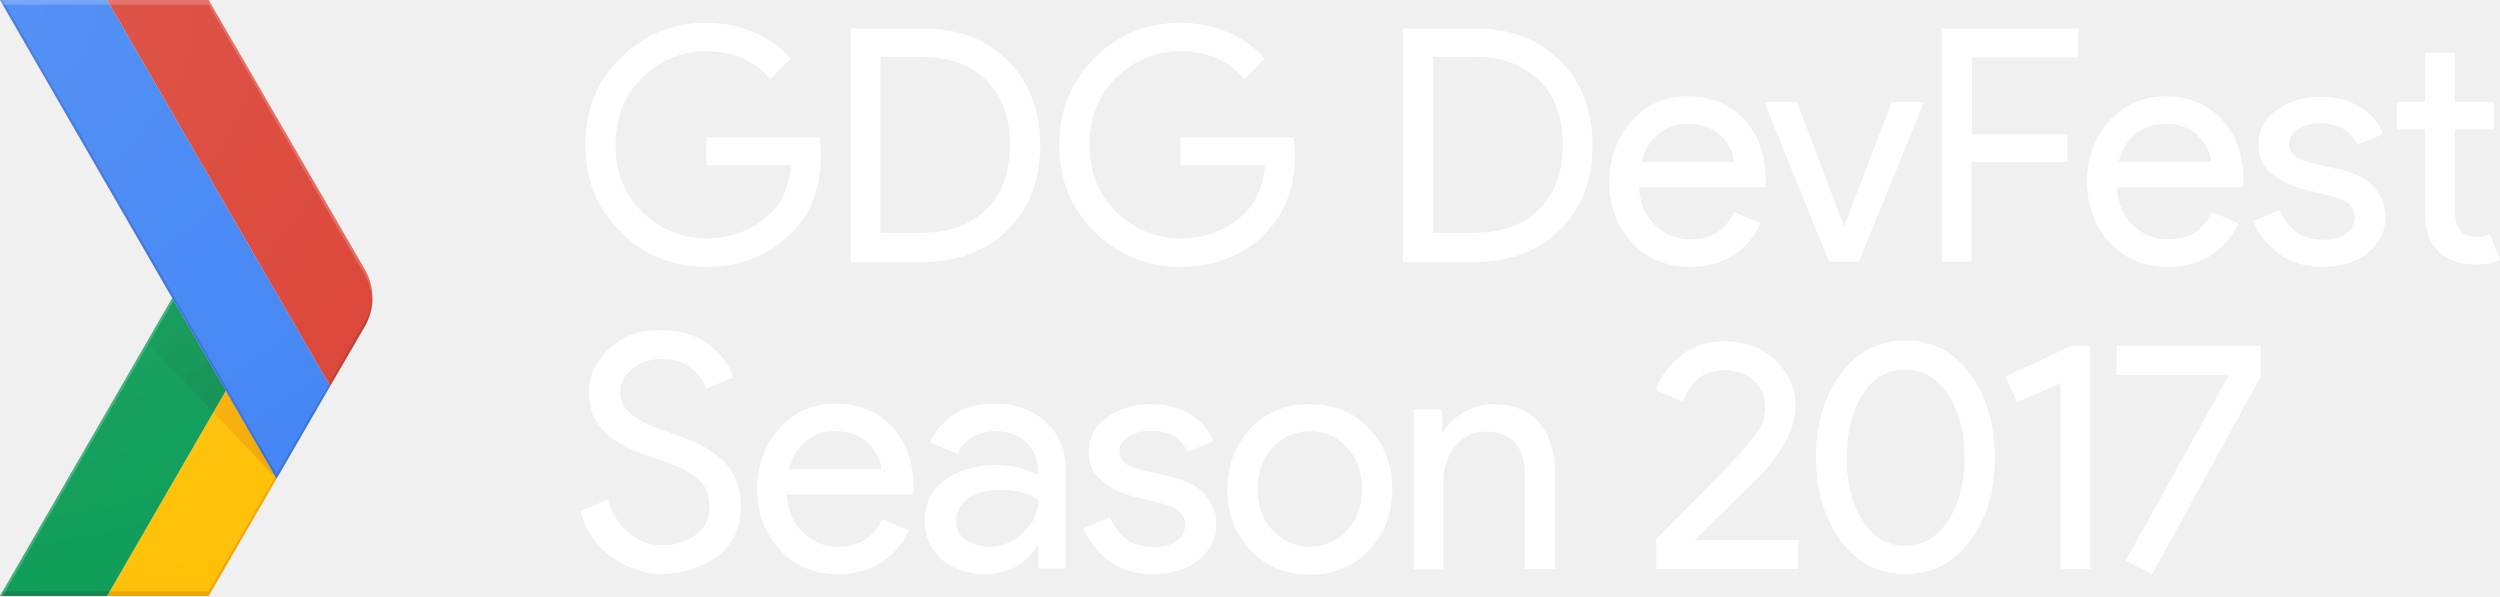
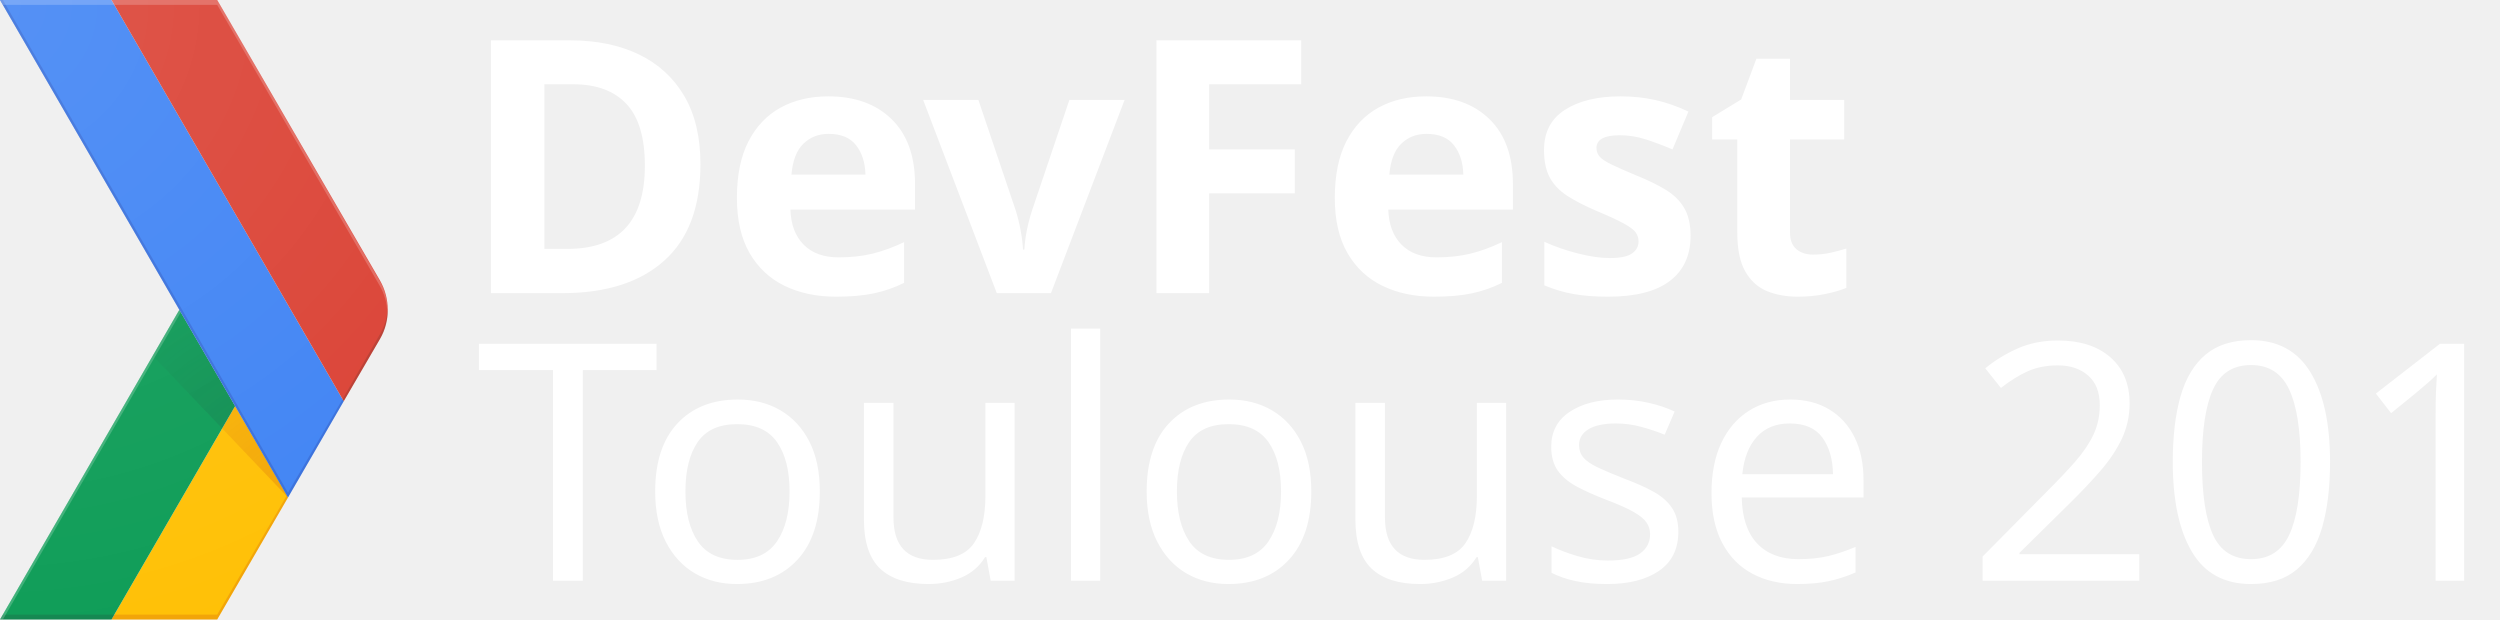
- <svg xmlns="http://www.w3.org/2000/svg" id="Layer_4" viewBox="0 0 536.9 128">
-   <style>.st0{fill:none;} .st1{fill:#FFC107;} .st2{fill:#0F9D58;} .st3{opacity:0.2;fill:#BF360C;enable-background:new ;} .st4{opacity:0.2;fill:#263238;enable-background:new ;} .st5{opacity:0.2;fill:#FFFFFF;enable-background:new ;} .st6{fill:url(#XMLID_2_);} .st7{fill:url(#XMLID_3_);} .st8{fill:#4285F4;} .st9{fill:#DB4437;} .st10{opacity:0.2;fill:#1A237E;enable-background:new ;} .st11{opacity:0.2;fill:#3E2723;enable-background:new ;} .st12{fill:url(#XMLID_4_);} .st13{fill:#FFFFFF;}</style>
-   <g id="XMLID_60_">
-     <g id="XMLID_61_">
-       <g id="XMLID_62_">
-         <path id="XMLID_106_" class="st0" d="M78.4 58L44.8 0H0l37 64-37 64h44.8l33.5-58c2.2-3.7 2.2-8.3.1-12z" />
-         <path id="XMLID_105_" class="st1" d="M59.2 102.3L48.5 83.9 23 128h21.8l14.6-25.2z" />
-         <path id="XMLID_104_" class="st0" d="M78.4 58L44.8 0H0l37 64-37 64h44.8l33.5-58c2.2-3.7 2.2-8.3.1-12z" />
-         <path id="XMLID_103_" class="st2" d="M37 64l11.5 19.9L23 128H0z" />
-         <path id="XMLID_102_" class="st0" d="M78.4 58L44.8 0H0l37 64-37 64h44.8l33.5-58c2.2-3.7 2.2-8.3.1-12z" />
-         <path id="XMLID_101_" class="st3" d="M44.8 127H23.6l-.6 1h21.8l14.6-25.2-.2-.5z" />
-         <path id="XMLID_100_" class="st0" d="M78.4 58L44.8 0H0l37 64-37 64h44.8l33.5-58c2.2-3.7 2.2-8.3.1-12z" />
-         <path id="XMLID_99_" class="st4" d="M.6 127l-.6 1h23l.6-1z" />
-         <path id="XMLID_98_" class="st0" d="M78.4 58L44.8 0H0l37 64-37 64h44.8l33.5-58c2.2-3.7 2.2-8.3.1-12z" />
-         <path id="XMLID_96_" class="st5" d="M0 128h.6l36.7-63.5-.3-.5z" />
-         <path id="XMLID_94_" class="st0" d="M78.4 58L44.8 0H0l37 64-37 64h44.8l33.5-58c2.2-3.7 2.2-8.3.1-12z" />
-         <radialGradient id="XMLID_2_" cx="59.277" cy="2693.086" r="44.264" gradientTransform="matrix(1 0 0 -1 0 2795.46)" gradientUnits="userSpaceOnUse">
-           <stop offset="0" stop-color="#BF360C" stop-opacity=".2" />
-           <stop offset="1" stop-color="#BF360C" stop-opacity=".02" />
-         </radialGradient>
-         <path id="XMLID_92_" class="st6" d="M59.4 102.8L48.5 83.9l-2.7 4.6z" />
-         <path id="XMLID_90_" class="st0" d="M78.4 58L44.8 0H0l37 64-37 64h44.8l33.5-58c2.2-3.7 2.2-8.3.1-12z" />
-         <radialGradient id="XMLID_3_" cx="59.151" cy="2692.806" r="44.623" gradientTransform="matrix(1 0 0 -1 0 2795.46)" gradientUnits="userSpaceOnUse">
-           <stop offset="0" stop-color="#263238" stop-opacity=".2" />
-           <stop offset="1" stop-color="#263238" stop-opacity=".02" />
-         </radialGradient>
-         <path id="XMLID_89_" class="st7" d="M45.8 88.5l2.7-4.6L37 64l-5.5 9.5z" />
-         <path id="XMLID_88_" class="st0" d="M78.4 58L44.8 0H0l37 64-37 64h44.8l33.5-58c2.2-3.7 2.2-8.3.1-12z" />
-         <g id="XMLID_85_">
-           <g id="XMLID_86_">
-             <path id="XMLID_87_" class="st8" d="M23 0H0l59.4 102.8 11.5-19.9z" />
+ <svg xmlns="http://www.w3.org/2000/svg" width="452px" height="112px" viewBox="0 0 452 112" version="1.1">
+   <defs>
+     <radialGradient cx="99.096%" cy="97.746%" fx="99.096%" fy="97.746%" r="325.471%" gradientTransform="translate(0.990956,0.97746),scale(1,0.720846),translate(-0.990956,-0.97746)" id="radialGradient-1">
+       <stop stop-color="#BF360C" stop-opacity="0.2" offset="0%" />
+       <stop stop-color="#BF360C" stop-opacity="0.02" offset="100%" />
+     </radialGradient>
+     <radialGradient cx="162.653%" cy="157.771%" fx="162.653%" fy="157.771%" r="262.488%" gradientTransform="translate(1.626529,1.577714),scale(1,0.695101),translate(-1.626529,-1.577714)" id="radialGradient-2">
+       <stop stop-color="#263238" stop-opacity="0.2" offset="0%" />
+       <stop stop-color="#263238" stop-opacity="0.02" offset="100%" />
+     </radialGradient>
+     <radialGradient cx="-1.251%" cy="0.781%" fx="-1.251%" fy="0.781%" r="168.016%" gradientTransform="translate(-0.012506,0.007812),scale(1,0.625811),translate(0.012506,-0.007812)" id="radialGradient-3">
+       <stop stop-color="#FFFFFF" stop-opacity="0.1" offset="0%" />
+       <stop stop-color="#FFFFFF" stop-opacity="0" offset="100%" />
+     </radialGradient>
+   </defs>
+   <g id="Page-1" stroke="none" stroke-width="1" fill="none" fill-rule="evenodd">
+     <g id="Group" transform="translate(0, -8)">
+       <text id="Toulouse-2018" font-family="ProductSans-Regular, Product Sans" font-size="60" font-weight="normal" fill="#FFFFFF">
+         <tspan x="86" y="113">Toulouse 2018</tspan>
+       </text>
+       <text id="DevFest" font-family="ProductSans-Bold, Product Sans" font-size="64" font-weight="bold" fill="#FFFFFF">
+         <tspan x="83" y="61">DevFest</tspan>
+       </text>
+       <g id="XMLID_60_" transform="translate(0, 8)">
+         <g id="XMLID_61_">
+           <g id="XMLID_62_">
+             <path d="M68.721,50.75 L39.269,0 L0,0 L32.432,56 L0,112 L39.269,112 L68.633,61.25 C70.562,58.013 70.562,53.987 68.721,50.75 Z" id="XMLID_106_" />
+             <polygon id="XMLID_105_" fill="#FFC107" fill-rule="nonzero" points="51.891 89.513 42.512 73.412 20.16 112 39.269 112 52.067 89.95" />
+             <path d="M68.721,50.75 L39.269,0 L0,0 L32.432,56 L0,112 L39.269,112 L68.633,61.25 C70.562,58.013 70.562,53.987 68.721,50.75 Z" id="XMLID_104_" />
+             <polygon id="XMLID_103_" fill="#0F9D58" fill-rule="nonzero" points="32.432 56 42.512 73.412 20.16 112 0 112" />
+             <path d="M68.721,50.75 L39.269,0 L0,0 L32.432,56 L0,112 L39.269,112 L68.633,61.25 C70.562,58.013 70.562,53.987 68.721,50.75 Z" id="XMLID_102_" />
+             <polygon id="XMLID_101_" fill="#BF360C" fill-rule="nonzero" opacity="0.2" points="39.269 111.125 20.686 111.125 20.16 112 39.269 112 52.067 89.95 51.891 89.513" />
+             <path d="M68.721,50.75 L39.269,0 L0,0 L32.432,56 L0,112 L39.269,112 L68.633,61.25 C70.562,58.013 70.562,53.987 68.721,50.75 Z" id="XMLID_100_" />
+             <polygon id="XMLID_99_" fill="#263238" fill-rule="nonzero" opacity="0.2" points="0.526 111.125 0 112 20.16 112 20.686 111.125" />
+             <path d="M68.721,50.75 L39.269,0 L0,0 L32.432,56 L0,112 L39.269,112 L68.633,61.25 C70.562,58.013 70.562,53.987 68.721,50.75 Z" id="XMLID_98_" />
+             <polygon id="XMLID_96_" fill="#FFFFFF" fill-rule="nonzero" opacity="0.2" points="0 112 0.526 112 32.695 56.438 32.432 56" />
+             <path d="M68.721,50.75 L39.269,0 L0,0 L32.432,56 L0,112 L39.269,112 L68.633,61.25 C70.562,58.013 70.562,53.987 68.721,50.75 Z" id="XMLID_94_" />
+             <polygon id="XMLID_92_" fill="url(#radialGradient-1)" fill-rule="nonzero" points="52.067 89.95 42.512 73.412 40.146 77.438" />
+             <path d="M68.721,50.75 L39.269,0 L0,0 L32.432,56 L0,112 L39.269,112 L68.633,61.25 C70.562,58.013 70.562,53.987 68.721,50.75 Z" id="XMLID_90_" />
+             <polygon id="XMLID_89_" fill="url(#radialGradient-2)" fill-rule="nonzero" points="40.146 77.438 42.512 73.412 32.432 56 27.611 64.312" />
+             <path d="M68.721,50.75 L39.269,0 L0,0 L32.432,56 L0,112 L39.269,112 L68.633,61.25 C70.562,58.013 70.562,53.987 68.721,50.75 Z" id="XMLID_88_" />
+             <g id="XMLID_85_" fill="#4285F4" fill-rule="nonzero">
+               <g id="XMLID_86_">
+                 <polygon id="XMLID_87_" points="20.16 0 0 0 52.067 89.95 62.147 72.537" />
+               </g>
+             </g>
+             <path d="M68.721,50.75 L39.269,0 L0,0 L32.432,56 L0,112 L39.269,112 L68.633,61.25 C70.562,58.013 70.562,53.987 68.721,50.75 Z" id="XMLID_84_" />
+             <path d="M68.721,61.25 C70.562,58.013 70.562,53.987 68.721,50.75 L39.269,0 L20.16,0 L62.147,72.537 L68.721,61.25 Z" id="XMLID_83_" fill="#DB4437" fill-rule="nonzero" />
+             <path d="M68.721,50.75 L39.269,0 L0,0 L32.432,56 L0,112 L39.269,112 L68.633,61.25 C70.562,58.013 70.562,53.987 68.721,50.75 Z" id="XMLID_82_" />
+             <polygon id="XMLID_71_" fill="#1A237E" fill-rule="nonzero" opacity="0.2" points="62.147 72.537 61.972 72.1 52.067 89.075 0.526 0 0 0 52.067 89.95" />
+             <path d="M68.721,50.75 L39.269,0 L0,0 L32.432,56 L0,112 L39.269,112 L68.633,61.25 C70.562,58.013 70.562,53.987 68.721,50.75 Z" id="XMLID_69_" />
+             <path d="M39.269,0.875 L68.633,51.625 C69.51,53.112 69.948,54.775 70.036,56.438 C70.123,54.513 69.685,52.5 68.633,50.75 L39.269,0 L0,0 L0.526,0.875 L39.269,0.875 Z" id="XMLID_67_" fill="#FFFFFF" fill-rule="nonzero" opacity="0.2" />
+             <path d="M68.721,50.75 L39.269,0 L0,0 L32.432,56 L0,112 L39.269,112 L68.633,61.25 C70.562,58.013 70.562,53.987 68.721,50.75 Z" id="XMLID_66_" />
+             <path d="M62.147,72.537 L68.721,61.25 C69.773,59.5 70.211,57.487 70.123,55.562 C70.036,57.225 69.598,58.888 68.721,60.375 L61.972,72.1 L62.147,72.537 Z" id="XMLID_65_" fill="#3E2723" fill-rule="nonzero" opacity="0.2" />
+             <path d="M68.721,50.75 L39.269,0 L0,0 L32.432,56 L0,112 L39.269,112 L68.633,61.25 C70.562,58.013 70.562,53.987 68.721,50.75 Z" id="XMLID_64_" />
+             <path d="M68.721,50.75 L39.269,0 L0,0 L32.432,56 L0,112 L39.269,112 L68.633,61.25 C70.562,58.013 70.562,53.987 68.721,50.75 Z" id="XMLID_63_" fill="url(#radialGradient-3)" fill-rule="nonzero" />
          </g>
        </g>
-         <path id="XMLID_84_" class="st0" d="M78.4 58L44.8 0H0l37 64-37 64h44.8l33.5-58c2.2-3.7 2.2-8.3.1-12z" />
-         <path id="XMLID_83_" class="st9" d="M78.4 70c2.1-3.7 2.1-8.3 0-12L44.8 0H23l47.9 82.9L78.4 70z" />
-         <path id="XMLID_82_" class="st0" d="M78.4 58L44.8 0H0l37 64-37 64h44.8l33.5-58c2.2-3.7 2.2-8.3.1-12z" />
-         <path id="XMLID_71_" class="st10" d="M70.9 82.9l-.2-.5-11.3 19.4L.6 0H0l59.4 102.8 11.5-19.9z" />
-         <path id="XMLID_69_" class="st0" d="M78.4 58L44.8 0H0l37 64-37 64h44.8l33.5-58c2.2-3.7 2.2-8.3.1-12z" />
-         <path id="XMLID_67_" class="st5" d="M44.8 1l33.5 58c1 1.7 1.5 3.6 1.6 5.5.1-2.2-.4-4.5-1.6-6.5L44.8 0H0l.6 1h44.2z" />
-         <path id="XMLID_66_" class="st0" d="M78.4 58L44.8 0H0l37 64-37 64h44.8l33.5-58c2.2-3.7 2.2-8.3.1-12z" />
-         <path id="XMLID_65_" class="st11" d="M70.9 82.9L78.4 70c1.2-2 1.7-4.3 1.6-6.5-.1 1.9-.6 3.8-1.6 5.5l-7.7 13.4.2.5z" />
-         <path id="XMLID_64_" class="st0" d="M78.4 58L44.8 0H0l37 64-37 64h44.8l33.5-58c2.2-3.7 2.2-8.3.1-12z" />
-         <radialGradient id="XMLID_4_" cx="-1" cy="2794.46" r="134.35" gradientTransform="matrix(1 0 0 -1 0 2795.46)" gradientUnits="userSpaceOnUse">
-           <stop offset="0" stop-color="#FFF" stop-opacity=".1" />
-           <stop offset="1" stop-color="#FFF" stop-opacity="0" />
-         </radialGradient>
-         <path id="XMLID_63_" class="st12" d="M78.4 58L44.8 0H0l37 64-37 64h44.8l33.5-58c2.2-3.7 2.2-8.3.1-12z" />
      </g>
    </g>
  </g>
-   <g id="XMLID_7_">
-     <path class="st13" d="M176.3 33.2c0 7-2.1 12.6-6.2 16.7-4.7 4.9-10.9 7.4-18.4 7.4-7.2 0-13.4-2.5-18.4-7.5-5.1-5-7.6-11.2-7.6-18.7s2.5-13.6 7.6-18.7c5.1-5 11.2-7.5 18.4-7.5 3.6 0 7 .7 10.3 2.1 3.3 1.4 5.9 3.3 7.8 5.6l-4.4 4.4c-3.3-4-7.9-6-13.7-6-5.3 0-9.8 1.9-13.7 5.6-3.8 3.7-5.8 8.5-5.8 14.5 0 5.9 1.9 10.7 5.8 14.5 3.9 3.7 8.4 5.6 13.7 5.6 5.6 0 10.3-1.9 14-5.6 2.4-2.4 3.8-5.8 4.2-10.1h-18.2v-6H176c.2 1.2.3 2.5.3 3.7zM182.7 56.2V6.1H198c7.7 0 13.9 2.3 18.5 7 4.6 4.6 6.9 10.7 6.9 18.1s-2.3 13.5-6.9 18.1c-4.6 4.6-10.8 7-18.5 7h-15.3zm6.4-6.2h8.9c5.8 0 10.4-1.7 13.8-5 3.4-3.3 5.1-8 5.1-13.9s-1.7-10.6-5.1-13.9c-3.4-3.3-8-5-13.8-5h-8.9V50zM278.1 33.2c0 7-2.1 12.6-6.2 16.7-4.7 4.9-10.9 7.4-18.4 7.4-7.2 0-13.4-2.5-18.4-7.5-5.1-5-7.6-11.2-7.6-18.7s2.5-13.6 7.6-18.7c5.1-5 11.2-7.5 18.4-7.5 3.6 0 7 .7 10.3 2.1 3.3 1.4 5.9 3.3 7.8 5.6l-4.4 4.4c-3.3-4-7.9-6-13.7-6-5.3 0-9.8 1.9-13.7 5.6-3.8 3.7-5.8 8.5-5.8 14.5 0 5.9 1.9 10.7 5.8 14.5 3.9 3.7 8.4 5.6 13.7 5.6 5.6 0 10.3-1.9 14-5.6 2.4-2.4 3.8-5.8 4.2-10.1h-18.2v-6h24.3c.2 1.2.3 2.5.3 3.7zM301.3 56.2V6.1h15.3c7.7 0 13.9 2.3 18.5 7 4.6 4.6 6.9 10.7 6.9 18.1s-2.3 13.5-6.9 18.1c-4.6 4.6-10.8 7-18.5 7h-15.3zm6.5-6.2h8.9c5.8 0 10.4-1.7 13.8-5 3.4-3.3 5.1-8 5.1-13.9s-1.7-10.6-5.1-13.9c-3.4-3.3-8-5-13.8-5h-8.9V50zM363.1 57.3c-5.2 0-9.4-1.7-12.6-5.2-3.2-3.5-4.9-7.8-4.9-13.1 0-5 1.6-9.3 4.7-12.9 3.1-3.6 7.2-5.4 12.1-5.4 5.1 0 9.2 1.7 12.2 5 3.1 3.3 4.6 7.7 4.6 13.3l-.1 1.2H352c.2 3.5 1.3 6.2 3.5 8.2 2.1 2 4.6 3 7.5 3 4.6 0 7.7-2 9.4-5.9l5.7 2.4c-1.1 2.7-3 4.9-5.5 6.7-2.6 1.8-5.7 2.7-9.5 2.7zm9.3-22.4c-.1-2-1-3.8-2.7-5.6-1.7-1.8-4.1-2.7-7.4-2.7-2.4 0-4.4.7-6.2 2.2-1.8 1.5-3 3.5-3.6 6h19.9zM392.8 56.2l-13.9-34.3h7L396 48.5h.1l10.2-26.6h6.9l-14 34.3h-6.4zM423.4 56.2H417V6.1h29.3v6.2h-22.8v16.5H444v6h-20.6v21.4zM465.7 57.3c-5.2 0-9.4-1.7-12.6-5.2-3.2-3.5-4.9-7.8-4.9-13.1 0-5 1.6-9.3 4.7-12.9 3.2-3.6 7.2-5.4 12.1-5.4 5.1 0 9.2 1.7 12.2 5 3.1 3.3 4.6 7.7 4.6 13.3l-.1 1.2h-27.1c.2 3.5 1.3 6.2 3.5 8.2 2.1 2 4.6 3 7.5 3 4.6 0 7.7-2 9.4-5.9l5.7 2.4c-1.1 2.7-3 4.9-5.5 6.7-2.6 1.8-5.8 2.7-9.5 2.7zm9.2-22.4c-.1-2-1-3.8-2.7-5.6-1.7-1.8-4.1-2.7-7.4-2.7-2.4 0-4.4.7-6.2 2.2-1.8 1.5-3 3.5-3.6 6h19.9zM498.9 57.3c-3.8 0-7-.9-9.5-2.8s-4.3-4.2-5.5-7l5.7-2.4c1.8 4.3 4.9 6.4 9.3 6.4 2 0 3.7-.4 4.9-1.3 1.3-.9 1.9-2.1 1.9-3.5 0-2.2-1.6-3.8-4.7-4.5l-6.9-1.7c-2.2-.6-4.3-1.6-6.2-3.2-2-1.6-2.9-3.7-2.9-6.3 0-3 1.3-5.5 4-7.4 2.7-1.9 5.9-2.8 9.6-2.8 3 0 5.7.7 8.1 2.1 2.4 1.4 4.1 3.3 5.1 5.9l-5.6 2.3c-1.3-3-3.9-4.6-7.8-4.6-1.9 0-3.5.4-4.8 1.2-1.3.8-2 1.9-2 3.2 0 2 1.5 3.3 4.5 4l6.8 1.6c3.2.7 5.6 2 7.1 3.9 1.5 1.8 2.3 3.9 2.3 6.2 0 3.1-1.3 5.6-3.8 7.7-2.4 2-5.6 3-9.6 3zM531.8 56.8c-3.6 0-6.3-1-8.2-2.9-1.9-1.9-2.8-4.6-2.8-8.1v-18h-6v-5.9h6V11.4h6.4v10.5h8.4v5.9h-8.4v17.5c0 3.7 1.5 5.6 4.6 5.6 1.2 0 2.1-.2 2.9-.6l2.2 5.5c-1.4.7-3.1 1-5.1 1zM142.2 123.3c-3.6 0-7.2-1.2-10.7-3.6-3.5-2.4-5.8-5.7-6.8-10l5.9-2.4c.7 2.8 2.1 5.1 4.3 7 2.2 1.9 4.6 2.8 7.3 2.8 2.8 0 5.2-.7 7.2-2.2 2-1.5 3-3.5 3-6 0-2.8-1-5-3-6.5s-5.1-2.9-9.4-4.2c-4.4-1.4-7.8-3.2-10.1-5.4s-3.4-5.1-3.4-8.5c0-3.6 1.4-6.7 4.3-9.4 2.8-2.7 6.6-4 11.1-4 4.2 0 7.7 1.1 10.4 3.2s4.4 4.4 5.2 7l-5.9 2.4c-.4-1.6-1.5-3.1-3.1-4.4-1.7-1.4-3.8-2-6.4-2-2.5 0-4.6.7-6.3 2.1-1.8 1.4-2.6 3.1-2.6 5.1 0 1.9.8 3.4 2.4 4.7 1.6 1.3 4 2.4 7.1 3.5 2.5.8 4.5 1.6 6.2 2.3 1.7.7 3.3 1.7 5 3 1.7 1.2 3 2.8 3.9 4.6.9 1.8 1.3 4 1.3 6.4 0 2.4-.5 4.6-1.5 6.5-1 1.9-2.3 3.4-4 4.5-1.7 1.1-3.4 2-5.4 2.6-2 .6-4 .9-6 .9zM180.1 123.3c-5.2 0-9.4-1.7-12.6-5.2-3.2-3.5-4.9-7.8-4.9-13.1 0-5 1.6-9.3 4.7-12.9 3.1-3.6 7.2-5.4 12.1-5.4 5.1 0 9.2 1.7 12.2 5 3.1 3.3 4.6 7.7 4.6 13.3l-.1 1.2H169c.2 3.5 1.3 6.2 3.5 8.2 2.1 2 4.6 3 7.5 3 4.6 0 7.7-2 9.4-5.9l5.7 2.4c-1.1 2.7-3 4.9-5.5 6.7-2.6 1.8-5.8 2.7-9.5 2.7zm9.2-22.4c-.1-2-1-3.8-2.7-5.6-1.7-1.8-4.1-2.7-7.4-2.7-2.4 0-4.4.7-6.2 2.2-1.8 1.5-3 3.5-3.6 6h19.9zM211.4 123.3c-3.6 0-6.7-1.1-9.1-3.1-2.4-2.1-3.7-4.9-3.7-8.3 0-3.7 1.4-6.7 4.3-8.8 2.9-2.1 6.5-3.2 10.7-3.2 3.8 0 6.9.7 9.3 2.1v-1c0-2.5-.9-4.5-2.6-6.1-1.7-1.5-3.9-2.3-6.4-2.3-1.9 0-3.6.4-5.1 1.3-1.5.9-2.6 2.1-3.1 3.6l-5.9-2.5c.8-2.1 2.4-4 4.7-5.7 2.3-1.8 5.4-2.6 9.2-2.6 4.4 0 8 1.3 10.9 3.9 2.9 2.6 4.3 6.2 4.3 10.8v20.7H223v-4.8h-.3c-2.6 4.1-6.4 6-11.3 6zm1.1-5.9c2.7 0 5.1-1 7.2-3 2.2-2 3.3-4.3 3.3-7-1.8-1.5-4.5-2.2-8.2-2.2-3.1 0-5.5.7-7.1 2-1.6 1.4-2.4 2.9-2.4 4.8 0 1.7.7 3 2.2 4 1.4.9 3.1 1.4 5 1.4zM247.7 123.3c-3.8 0-7-.9-9.5-2.8s-4.3-4.2-5.5-7l5.7-2.4c1.8 4.3 4.9 6.4 9.3 6.4 2 0 3.7-.4 4.9-1.3 1.3-.9 1.9-2.1 1.9-3.5 0-2.2-1.6-3.8-4.7-4.5l-6.9-1.7c-2.2-.6-4.3-1.6-6.2-3.2-2-1.6-2.9-3.7-2.9-6.3 0-3 1.3-5.5 4-7.4 2.7-1.9 5.9-2.8 9.6-2.8 3 0 5.7.7 8.1 2.1 2.4 1.4 4.1 3.3 5.1 5.9l-5.6 2.3c-1.3-3-3.9-4.6-7.8-4.6-1.9 0-3.5.4-4.8 1.2-1.3.8-2 1.9-2 3.2 0 2 1.5 3.3 4.6 4l6.8 1.6c3.2.7 5.6 2 7.1 3.9 1.5 1.8 2.3 3.9 2.3 6.2 0 3.1-1.3 5.6-3.8 7.7-2.5 2-5.8 3-9.7 3zM268.6 92c3.3-3.5 7.5-5.2 12.7-5.2 5.1 0 9.4 1.7 12.7 5.2 3.3 3.5 5 7.8 5 13.1 0 5.2-1.7 9.6-5 13.1s-7.5 5.2-12.7 5.2c-5.1 0-9.4-1.7-12.7-5.2-3.3-3.5-5-7.8-5-13.1s1.7-9.6 5-13.1zm4.8 22c2.2 2.3 4.8 3.4 7.9 3.4 3 0 5.7-1.1 7.9-3.4s3.3-5.3 3.3-9-1.1-6.7-3.3-9c-2.2-2.3-4.8-3.4-7.9-3.4-3 0-5.7 1.1-7.9 3.4s-3.3 5.3-3.3 9c0 3.8 1.1 6.8 3.3 9zM309.7 87.9v4.8h.3c.9-1.6 2.4-3 4.4-4.2 2-1.1 4.2-1.7 6.4-1.7 4.2 0 7.5 1.3 9.7 3.9 2.2 2.6 3.4 6.1 3.4 10.5v21h-6.4v-20c0-6.3-2.8-9.5-8.5-9.5-2.7 0-4.8 1.1-6.5 3.2-1.7 2.1-2.5 4.6-2.5 7.4v19h-6.4V87.9h6.1zM386.2 122.2h-30.5v-6.4c9.1-9.2 15-15.2 17.6-18 2.3-2.6 3.8-4.5 4.6-5.8.8-1.3 1.2-3 1.2-4.9 0-2-.8-3.8-2.4-5.3-1.6-1.5-3.7-2.3-6.4-2.3-2.4 0-4.4.7-5.9 2.1-1.5 1.4-2.4 3-2.9 4.6l-5.9-2.4c.8-2.5 2.5-4.9 5-7.1 2.5-2.2 5.8-3.4 9.8-3.4 4.4 0 8.1 1.4 10.9 4.1 2.8 2.7 4.3 5.9 4.3 9.7 0 4.7-2.5 9.7-7.6 15L364 116h22.2v6.2zM423.1 116.1c-3.5 4.8-8.2 7.2-13.9 7.2-5.7 0-10.4-2.4-13.9-7.2-3.5-4.8-5.3-10.8-5.3-17.9 0-7.1 1.8-13.1 5.3-17.9 3.5-4.8 8.2-7.2 13.9-7.2 5.7 0 10.4 2.4 13.9 7.2 3.5 4.8 5.3 10.7 5.3 17.9 0 7.2-1.7 13.1-5.3 17.9zm-13.9 1.1c3.8 0 6.9-1.8 9.2-5.4 2.3-3.6 3.5-8.1 3.5-13.5 0-5.5-1.2-10-3.5-13.5-2.3-3.6-5.4-5.4-9.2-5.4-3.9 0-7 1.8-9.2 5.4-2.3 3.6-3.4 8.1-3.4 13.5s1.1 9.9 3.4 13.5c2.2 3.6 5.3 5.4 9.2 5.4zM448.9 122.2h-6.4V82.3l-9.3 4.1-2.5-5.5 14.1-6.6h4.1v47.9zM462.2 123.3l-5.7-2.9 22.2-39.9h-24.2l.1-6.2h30.9v6.6l-23.3 42.4z" />
-   </g>
</svg>
